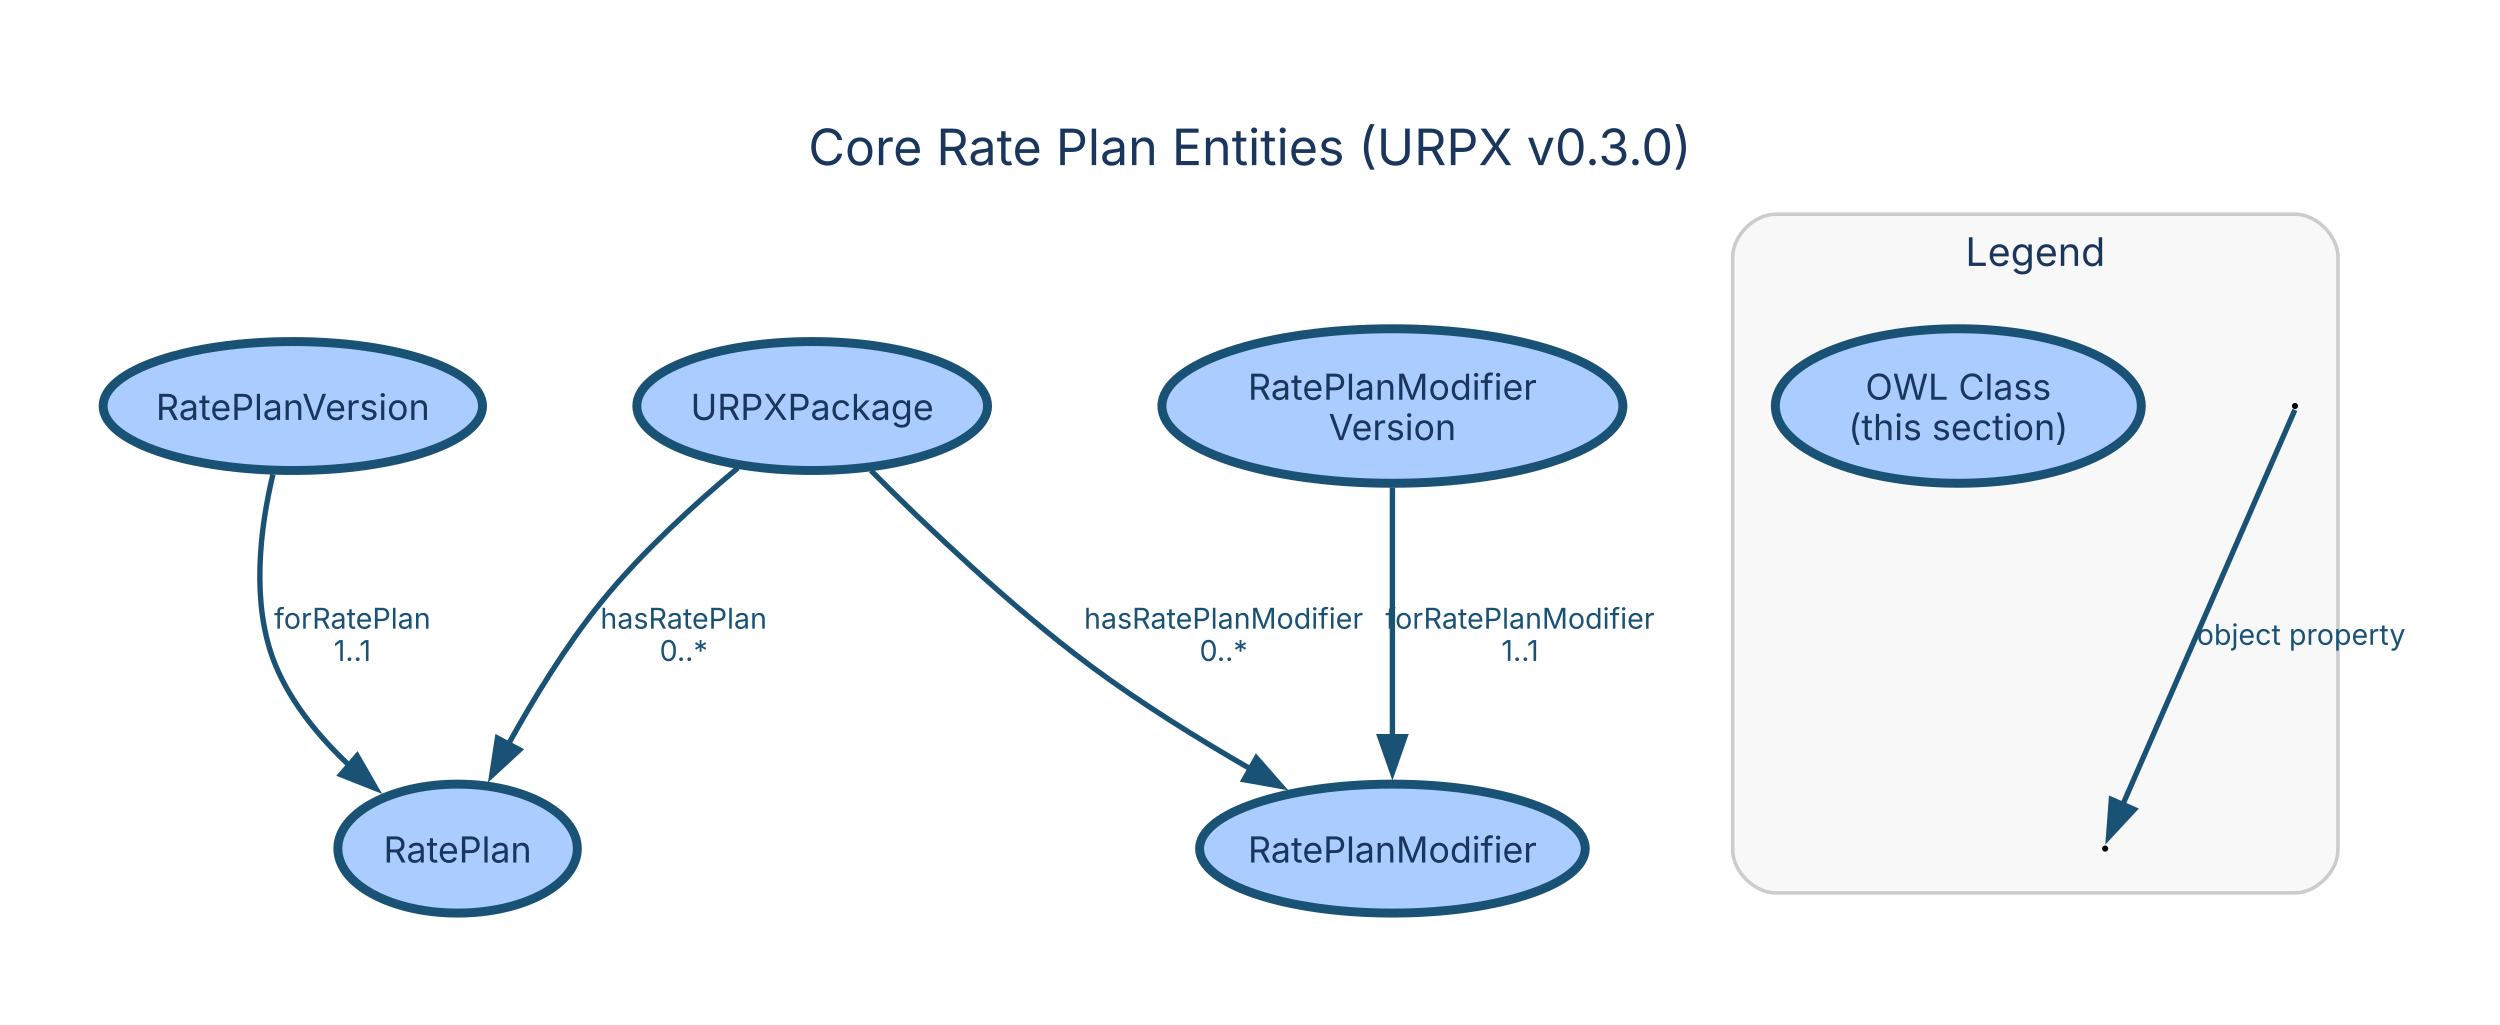
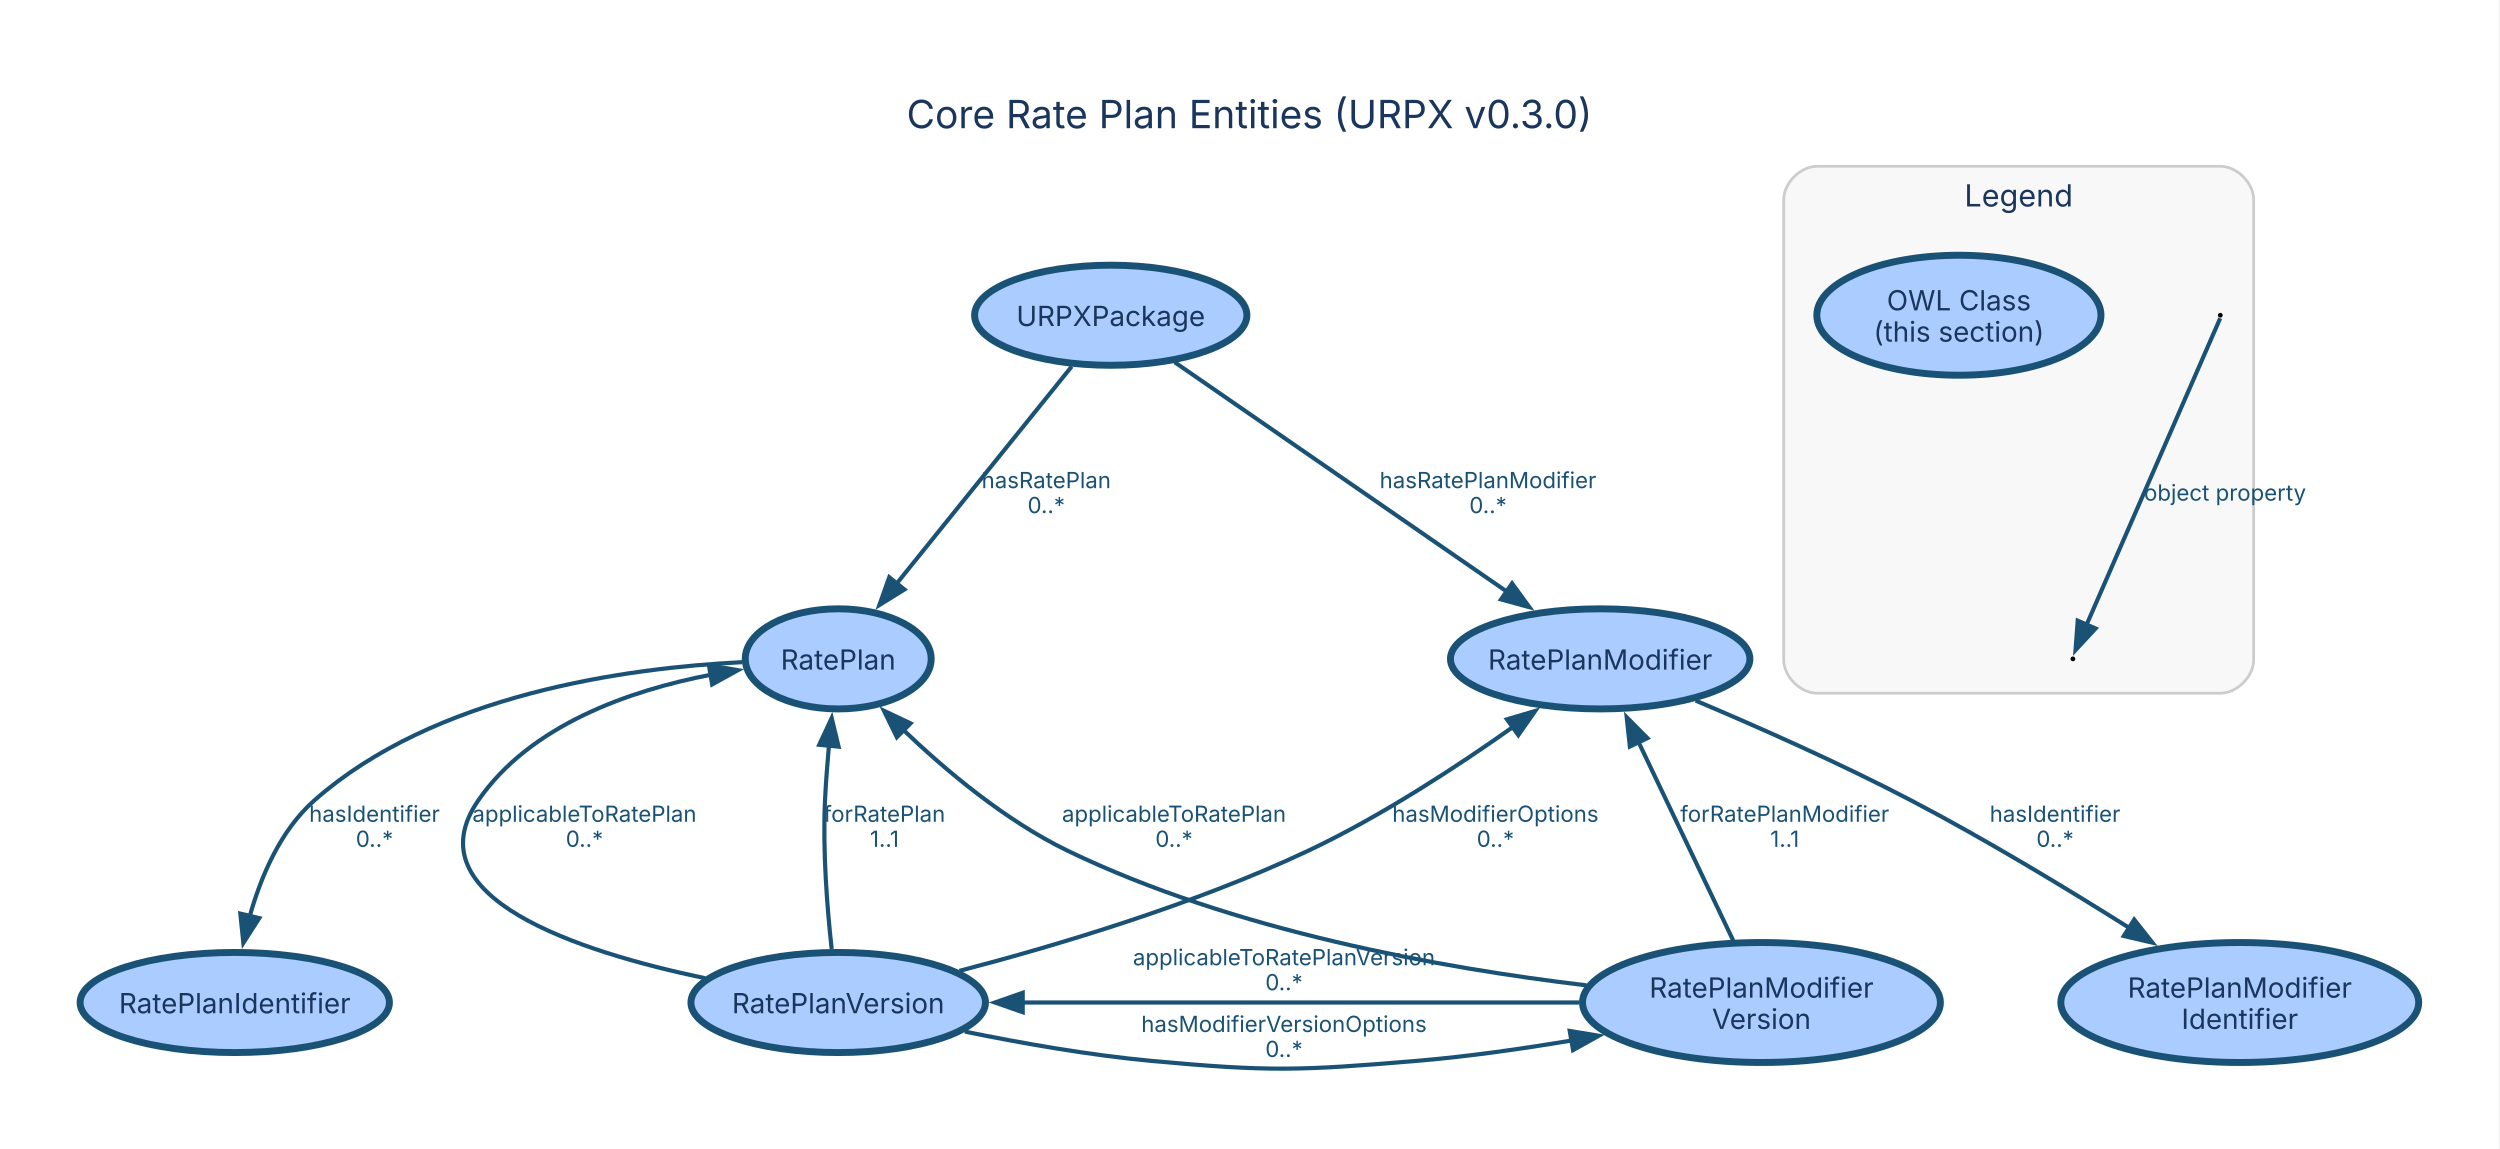
- <svg xmlns="http://www.w3.org/2000/svg" width="698pt" height="286pt" viewBox="0.00 0.00 698.00 286.00">
-   <g id="graph0" class="graph" transform="scale(1 1) rotate(0) translate(28.8 257.29)">
-     <polygon fill="white" stroke="none" points="-28.8,28.8 -28.8,-257.29 669.1,-257.29 669.1,28.8 -28.8,28.8" />
-     <text xml:space="preserve" text-anchor="middle" x="320.15" y="-211.19" font-family="Inter, Helvetica, Arial, sans-serif" font-size="14.00" fill="#1a365d">Core Rate Plan Entities (URPX v0.3.0)</text>
+ <svg xmlns="http://www.w3.org/2000/svg" width="899pt" height="413pt" viewBox="0.00 0.00 899.00 413.00">
+   <g id="graph0" class="graph" transform="scale(1 1) rotate(0) translate(28.8 384.33)">
+     <polygon fill="white" stroke="none" points="-28.8,28.8 -28.8,-384.33 869.77,-384.33 869.77,28.8 -28.8,28.8" />
+     <text xml:space="preserve" text-anchor="middle" x="420.48" y="-338.23" font-family="Inter, Helvetica, Arial, sans-serif" font-size="14.00" fill="#1a365d">Core Rate Plan Entities (URPX v0.3.0)</text>
    <g id="clust4" class="cluster">
-       <path fill="#f8f8f8" stroke="#cccccc" d="M466.96,-8C466.96,-8 611.96,-8 611.96,-8 617.96,-8 623.96,-14 623.96,-20 623.96,-20 623.96,-185.49 623.96,-185.49 623.96,-191.49 617.96,-197.49 611.96,-197.49 611.96,-197.49 466.96,-197.49 466.96,-197.49 460.96,-197.49 454.96,-191.49 454.96,-185.49 454.96,-185.49 454.96,-20 454.96,-20 454.96,-14 460.96,-8 466.96,-8" />
-       <text xml:space="preserve" text-anchor="middle" x="539.46" y="-183.04" font-family="Inter, Helvetica, Arial, sans-serif" font-size="11.00" fill="#1a365d">Legend</text>
+       <path fill="#f8f8f8" stroke="#cccccc" d="M624.62,-135.04C624.62,-135.04 769.62,-135.04 769.62,-135.04 775.62,-135.04 781.62,-141.04 781.62,-147.04 781.62,-147.04 781.62,-312.53 781.62,-312.53 781.62,-318.53 775.62,-324.53 769.62,-324.53 769.62,-324.53 624.62,-324.53 624.62,-324.53 618.62,-324.53 612.62,-318.53 612.62,-312.53 612.62,-312.53 612.62,-147.04 612.62,-147.04 612.62,-141.04 618.62,-135.04 624.62,-135.04" />
+       <text xml:space="preserve" text-anchor="middle" x="697.12" y="-310.08" font-family="Inter, Helvetica, Arial, sans-serif" font-size="11.00" fill="#1a365d">Legend</text>
    </g>
    <g id="node1" class="node">
-       <ellipse fill="#aaccff" stroke="#1a5276" stroke-width="2.5" cx="197.96" cy="-143.93" rx="48.96" ry="18" />
-       <text xml:space="preserve" text-anchor="middle" x="197.96" y="-140.05" font-family="Inter, Helvetica, Arial, sans-serif" font-size="10.00" fill="#1a365d">URPXPackage</text>
+       <ellipse fill="#aaccff" stroke="#1a5276" stroke-width="2.5" cx="370.62" cy="-270.97" rx="48.96" ry="18" />
+       <text xml:space="preserve" text-anchor="middle" x="370.62" y="-267.09" font-family="Inter, Helvetica, Arial, sans-serif" font-size="10.00" fill="#1a365d">URPXPackage</text>
    </g>
    <g id="node2" class="node">
-       <ellipse fill="#aaccff" stroke="#1a5276" stroke-width="2.5" cx="98.96" cy="-20.36" rx="33.43" ry="18" />
-       <text xml:space="preserve" text-anchor="middle" x="98.96" y="-16.48" font-family="Inter, Helvetica, Arial, sans-serif" font-size="10.00" fill="#1a365d">RatePlan</text>
+       <ellipse fill="#aaccff" stroke="#1a5276" stroke-width="2.5" cx="272.62" cy="-147.4" rx="33.43" ry="18" />
+       <text xml:space="preserve" text-anchor="middle" x="272.62" y="-143.53" font-family="Inter, Helvetica, Arial, sans-serif" font-size="10.00" fill="#1a365d">RatePlan</text>
    </g>
    <g id="edge1" class="edge">
-       <path fill="none" stroke="#1a5276" stroke-width="1.5" d="M177.22,-126.65C165.27,-116.67 150.44,-103.17 139.21,-89.36 129.23,-77.1 120.08,-62.09 113.03,-49.3" />
-       <polygon fill="#1a5276" stroke="#1a5276" stroke-width="1.5" points="116.27,-47.94 108.48,-40.76 110.09,-51.23 116.27,-47.94" />
-       <text xml:space="preserve" text-anchor="middle" x="162.08" y="-81.76" font-family="Inter, Helvetica, Arial, sans-serif" font-size="8.00" fill="#1a5276">hasRatePlan</text>
-       <text xml:space="preserve" text-anchor="middle" x="162.08" y="-72.76" font-family="Inter, Helvetica, Arial, sans-serif" font-size="8.00" fill="#1a5276">0..*</text>
+       <path fill="none" stroke="#1a5276" stroke-width="1.5" d="M356.58,-252.55C340.09,-232.1 312.59,-197.98 293.58,-174.4" />
+       <polygon fill="#1a5276" stroke="#1a5276" stroke-width="1.5" points="296.43,-172.36 287.43,-166.77 290.98,-176.75 296.43,-172.36" />
+       <text xml:space="preserve" text-anchor="middle" x="347.43" y="-208.8" font-family="Inter, Helvetica, Arial, sans-serif" font-size="8.00" fill="#1a5276">hasRatePlan</text>
+       <text xml:space="preserve" text-anchor="middle" x="347.43" y="-199.8" font-family="Inter, Helvetica, Arial, sans-serif" font-size="8.00" fill="#1a5276">0..*</text>
+     </g>
+     <g id="node5" class="node">
+       <ellipse fill="#aaccff" stroke="#1a5276" stroke-width="2.5" cx="546.62" cy="-147.4" rx="53.84" ry="18" />
+       <text xml:space="preserve" text-anchor="middle" x="546.62" y="-143.53" font-family="Inter, Helvetica, Arial, sans-serif" font-size="10.00" fill="#1a365d">RatePlanModifier</text>
+     </g>
+     <g id="edge2" class="edge">
+       <path fill="none" stroke="#1a5276" stroke-width="1.5" d="M393.63,-254.07C424.16,-232.99 478.27,-195.61 513.28,-171.43" />
+       <polygon fill="#1a5276" stroke="#1a5276" stroke-width="1.5" points="514.94,-174.54 521.18,-165.98 510.96,-168.78 514.94,-174.54" />
+       <text xml:space="preserve" text-anchor="middle" x="506.28" y="-208.8" font-family="Inter, Helvetica, Arial, sans-serif" font-size="8.00" fill="#1a5276">hasRatePlanModifier</text>
+       <text xml:space="preserve" text-anchor="middle" x="506.28" y="-199.8" font-family="Inter, Helvetica, Arial, sans-serif" font-size="8.00" fill="#1a5276">0..*</text>
+     </g>
+     <g id="node3" class="node">
+       <ellipse fill="#aaccff" stroke="#1a5276" stroke-width="2.5" cx="55.62" cy="-23.83" rx="55.62" ry="18" />
+       <text xml:space="preserve" text-anchor="middle" x="55.62" y="-19.96" font-family="Inter, Helvetica, Arial, sans-serif" font-size="10.00" fill="#1a365d">RatePlanIdentifier</text>
+     </g>
+     <g id="edge3" class="edge">
+       <path fill="none" stroke="#1a5276" stroke-width="1.5" d="M238.04,-146.21C196.58,-144.17 127.31,-134.7 84.12,-96.4 72,-85.65 64.97,-69.06 60.93,-54.56" />
+       <polygon fill="#1a5276" stroke="#1a5276" stroke-width="1.5" points="64.43,-54.17 58.71,-45.25 57.62,-55.79 64.43,-54.17" />
+       <text xml:space="preserve" text-anchor="middle" x="105.87" y="-88.8" font-family="Inter, Helvetica, Arial, sans-serif" font-size="8.00" fill="#1a5276">hasIdentifier</text>
+       <text xml:space="preserve" text-anchor="middle" x="105.87" y="-79.8" font-family="Inter, Helvetica, Arial, sans-serif" font-size="8.00" fill="#1a5276">0..*</text>
    </g>
    <g id="node4" class="node">
-       <ellipse fill="#aaccff" stroke="#1a5276" stroke-width="2.5" cx="359.96" cy="-20.36" rx="53.84" ry="18" />
-       <text xml:space="preserve" text-anchor="middle" x="359.96" y="-16.48" font-family="Inter, Helvetica, Arial, sans-serif" font-size="10.00" fill="#1a365d">RatePlanModifier</text>
-     </g>
-     <g id="edge2" class="edge">
-       <path fill="none" stroke="#1a5276" stroke-width="1.5" d="M214.36,-125.93C229.51,-110.7 253.04,-88.23 275.71,-71.36 289.62,-61 305.83,-50.96 320.28,-42.63" />
-       <polygon fill="#1a5276" stroke="#1a5276" stroke-width="1.5" points="321.97,-45.69 328.95,-37.73 318.53,-39.6 321.97,-45.69" />
-       <text xml:space="preserve" text-anchor="middle" x="312.83" y="-81.76" font-family="Inter, Helvetica, Arial, sans-serif" font-size="8.00" fill="#1a5276">hasRatePlanModifier</text>
-       <text xml:space="preserve" text-anchor="middle" x="312.83" y="-72.76" font-family="Inter, Helvetica, Arial, sans-serif" font-size="8.00" fill="#1a5276">0..*</text>
-     </g>
-     <g id="node3" class="node">
-       <ellipse fill="#aaccff" stroke="#1a5276" stroke-width="2.5" cx="52.96" cy="-143.93" rx="52.96" ry="18" />
-       <text xml:space="preserve" text-anchor="middle" x="52.96" y="-140.05" font-family="Inter, Helvetica, Arial, sans-serif" font-size="10.00" fill="#1a365d">RatePlanVersion</text>
-     </g>
-     <g id="edge3" class="edge">
-       <path fill="none" stroke="#1a5276" stroke-width="1.5" d="M47.41,-124.84C43.83,-109.91 41.04,-88.47 48.21,-71.36 52.61,-60.83 60.44,-51.4 68.64,-43.64" />
-       <polygon fill="#1a5276" stroke="#1a5276" stroke-width="1.5" points="70.92,-46.29 76.19,-37.1 66.34,-41 70.92,-46.29" />
-       <text xml:space="preserve" text-anchor="middle" x="69.58" y="-81.76" font-family="Inter, Helvetica, Arial, sans-serif" font-size="8.00" fill="#1a5276">forRatePlan</text>
-       <text xml:space="preserve" text-anchor="middle" x="69.58" y="-72.76" font-family="Inter, Helvetica, Arial, sans-serif" font-size="8.00" fill="#1a5276">1..1</text>
-     </g>
-     <g id="node5" class="node">
-       <ellipse fill="#aaccff" stroke="#1a5276" stroke-width="2.5" cx="359.96" cy="-143.93" rx="64.35" ry="21.57" />
-       <text xml:space="preserve" text-anchor="middle" x="359.96" y="-145.68" font-family="Inter, Helvetica, Arial, sans-serif" font-size="10.00" fill="#1a365d">RatePlanModifier</text>
-       <text xml:space="preserve" text-anchor="middle" x="359.96" y="-134.43" font-family="Inter, Helvetica, Arial, sans-serif" font-size="10.00" fill="#1a365d">Version</text>
+       <ellipse fill="#aaccff" stroke="#1a5276" stroke-width="2.5" cx="272.62" cy="-23.83" rx="52.96" ry="18" />
+       <text xml:space="preserve" text-anchor="middle" x="272.62" y="-19.96" font-family="Inter, Helvetica, Arial, sans-serif" font-size="10.00" fill="#1a365d">RatePlanVersion</text>
    </g>
    <g id="edge4" class="edge">
-       <path fill="none" stroke="#1a5276" stroke-width="1.5" d="M359.96,-121.19C359.96,-101.76 359.96,-73.09 359.96,-51.45" />
-       <polygon fill="#1a5276" stroke="#1a5276" stroke-width="1.5" points="363.46,-51.61 359.96,-41.61 356.46,-51.61 363.46,-51.61" />
-       <text xml:space="preserve" text-anchor="middle" x="395.58" y="-81.76" font-family="Inter, Helvetica, Arial, sans-serif" font-size="8.00" fill="#1a5276">forRatePlanModifier</text>
-       <text xml:space="preserve" text-anchor="middle" x="395.58" y="-72.76" font-family="Inter, Helvetica, Arial, sans-serif" font-size="8.00" fill="#1a5276">1..1</text>
+       <path fill="none" stroke="#1a5276" stroke-width="1.5" d="M224.81,-32.55C178.78,-42.18 119.36,-61.76 143.12,-96.4 161.79,-123.62 197.54,-136.02 226.75,-141.68" />
+       <polygon fill="#1a5276" stroke="#1a5276" stroke-width="1.5" points="226.12,-145.12 236.57,-143.33 227.29,-138.22 226.12,-145.12" />
+       <text xml:space="preserve" text-anchor="middle" x="181.37" y="-88.8" font-family="Inter, Helvetica, Arial, sans-serif" font-size="8.00" fill="#1a5276">applicableToRatePlan</text>
+       <text xml:space="preserve" text-anchor="middle" x="181.37" y="-79.8" font-family="Inter, Helvetica, Arial, sans-serif" font-size="8.00" fill="#1a5276">0..*</text>
+     </g>
+     <g id="edge5" class="edge">
+       <path fill="none" stroke="#1a5276" stroke-width="1.5" d="M270.27,-43.06C268.67,-57.52 267.01,-78.24 267.87,-96.4 268.18,-102.88 268.71,-109.81 269.3,-116.38" />
+       <polygon fill="#1a5276" stroke="#1a5276" stroke-width="1.5" points="265.8,-116.51 270.27,-126.12 272.76,-115.82 265.8,-116.51" />
+       <text xml:space="preserve" text-anchor="middle" x="289.24" y="-88.8" font-family="Inter, Helvetica, Arial, sans-serif" font-size="8.00" fill="#1a5276">forRatePlan</text>
+       <text xml:space="preserve" text-anchor="middle" x="289.24" y="-79.8" font-family="Inter, Helvetica, Arial, sans-serif" font-size="8.00" fill="#1a5276">1..1</text>
+     </g>
+     <g id="edge6" class="edge">
+       <path fill="none" stroke="#1a5276" stroke-width="1.5" d="M316.19,-35.2C351.05,-44.3 400.7,-59.09 441.62,-78.4 467.71,-90.71 495,-108.56 515.21,-122.88" />
+       <polygon fill="#1a5276" stroke="#1a5276" stroke-width="1.5" points="513.1,-125.66 523.26,-128.67 517.19,-119.98 513.1,-125.66" />
+       <text xml:space="preserve" text-anchor="middle" x="508.95" y="-88.8" font-family="Inter, Helvetica, Arial, sans-serif" font-size="8.00" fill="#1a5276">hasModifierOptions</text>
+       <text xml:space="preserve" text-anchor="middle" x="508.95" y="-79.8" font-family="Inter, Helvetica, Arial, sans-serif" font-size="8.00" fill="#1a5276">0..*</text>
+     </g>
+     <g id="node7" class="node">
+       <ellipse fill="#aaccff" stroke="#1a5276" stroke-width="2.5" cx="604.62" cy="-23.83" rx="64.35" ry="21.57" />
+       <text xml:space="preserve" text-anchor="middle" x="604.62" y="-25.58" font-family="Inter, Helvetica, Arial, sans-serif" font-size="10.00" fill="#1a365d">RatePlanModifier</text>
+       <text xml:space="preserve" text-anchor="middle" x="604.62" y="-14.33" font-family="Inter, Helvetica, Arial, sans-serif" font-size="10.00" fill="#1a365d">Version</text>
+     </g>
+     <g id="edge7" class="edge">
+       <path fill="none" stroke="#1a5276" stroke-width="1.5" d="M318.13,-13.38C338.55,-9.2 363.01,-4.89 385.3,-2.83 427.45,1.06 438.36,0.71 480.55,-2.83 498.77,-4.36 518.33,-7.14 536.42,-10.18" />
+       <polygon fill="#1a5276" stroke="#1a5276" stroke-width="1.5" points="535.67,-13.6 546.12,-11.87 536.87,-6.71 535.67,-13.6" />
+       <text xml:space="preserve" text-anchor="middle" x="432.92" y="-13.23" font-family="Inter, Helvetica, Arial, sans-serif" font-size="8.00" fill="#1a5276">hasModifierVersionOptions</text>
+       <text xml:space="preserve" text-anchor="middle" x="432.92" y="-4.23" font-family="Inter, Helvetica, Arial, sans-serif" font-size="8.00" fill="#1a5276">0..*</text>
    </g>
    <g id="node6" class="node">
-       <ellipse fill="#aaccff" stroke="#1a5276" stroke-width="2.5" cx="517.96" cy="-143.93" rx="51.09" ry="21.57" />
-       <text xml:space="preserve" text-anchor="middle" x="517.96" y="-145.68" font-family="Inter, Helvetica, Arial, sans-serif" font-size="10.00" fill="#1a365d">OWL Class</text>
-       <text xml:space="preserve" text-anchor="middle" x="517.96" y="-134.43" font-family="Inter, Helvetica, Arial, sans-serif" font-size="10.00" fill="#1a365d">(this section)</text>
+       <ellipse fill="#aaccff" stroke="#1a5276" stroke-width="2.5" cx="776.62" cy="-23.83" rx="64.35" ry="21.57" />
+       <text xml:space="preserve" text-anchor="middle" x="776.62" y="-25.58" font-family="Inter, Helvetica, Arial, sans-serif" font-size="10.00" fill="#1a365d">RatePlanModifier</text>
+       <text xml:space="preserve" text-anchor="middle" x="776.62" y="-14.33" font-family="Inter, Helvetica, Arial, sans-serif" font-size="10.00" fill="#1a365d">Identifier</text>
    </g>
-     <g id="node7" class="node">
-       <ellipse fill="black" stroke="black" cx="611.96" cy="-143.93" rx="0.36" ry="0.36" />
+     <g id="edge8" class="edge">
+       <path fill="none" stroke="#1a5276" stroke-width="1.5" d="M580.96,-132.39C603.4,-122.91 633.15,-109.74 658.62,-96.4 685.37,-82.39 714.38,-64.83 736.95,-50.61" />
+       <polygon fill="#1a5276" stroke="#1a5276" stroke-width="1.5" points="738.66,-53.66 745.23,-45.34 734.91,-47.75 738.66,-53.66" />
+       <text xml:space="preserve" text-anchor="middle" x="710.19" y="-88.8" font-family="Inter, Helvetica, Arial, sans-serif" font-size="8.00" fill="#1a5276">hasIdentifier</text>
+       <text xml:space="preserve" text-anchor="middle" x="710.19" y="-79.8" font-family="Inter, Helvetica, Arial, sans-serif" font-size="8.00" fill="#1a5276">0..*</text>
+     </g>
+     <g id="edge9" class="edge">
+       <path fill="none" stroke="#1a5276" stroke-width="1.5" d="M541.7,-29.99C489.57,-36.19 414.65,-49.61 355.12,-78.4 332.77,-89.21 311.25,-107.28 295.8,-122.08" />
+       <polygon fill="#1a5276" stroke="#1a5276" stroke-width="1.5" points="293.71,-119.23 289.06,-128.74 298.63,-124.21 293.71,-119.23" />
+       <text xml:space="preserve" text-anchor="middle" x="393.37" y="-88.8" font-family="Inter, Helvetica, Arial, sans-serif" font-size="8.00" fill="#1a5276">applicableToRatePlan</text>
+       <text xml:space="preserve" text-anchor="middle" x="393.37" y="-79.8" font-family="Inter, Helvetica, Arial, sans-serif" font-size="8.00" fill="#1a5276">0..*</text>
+     </g>
+     <g id="edge10" class="edge">
+       <path fill="none" stroke="#1a5276" stroke-width="1.5" d="M539.14,-23.83C481.14,-23.83 396.88,-23.83 338.7,-23.83" />
+       <polygon fill="#1a5276" stroke="#1a5276" stroke-width="1.5" points="338.97,-20.33 328.97,-23.83 338.97,-27.33 338.97,-20.33" />
+       <text xml:space="preserve" text-anchor="middle" x="432.92" y="-37.23" font-family="Inter, Helvetica, Arial, sans-serif" font-size="8.00" fill="#1a5276">applicableToRatePlanVersion</text>
+       <text xml:space="preserve" text-anchor="middle" x="432.92" y="-28.23" font-family="Inter, Helvetica, Arial, sans-serif" font-size="8.00" fill="#1a5276">0..*</text>
+     </g>
+     <g id="edge11" class="edge">
+       <path fill="none" stroke="#1a5276" stroke-width="1.5" d="M594.46,-46.12C585.02,-65.91 570.88,-95.56 560.41,-117.49" />
+       <polygon fill="#1a5276" stroke="#1a5276" stroke-width="1.5" points="557.3,-115.88 556.16,-126.41 563.62,-118.9 557.3,-115.88" />
+       <text xml:space="preserve" text-anchor="middle" x="612.98" y="-88.8" font-family="Inter, Helvetica, Arial, sans-serif" font-size="8.00" fill="#1a5276">forRatePlanModifier</text>
+       <text xml:space="preserve" text-anchor="middle" x="612.98" y="-79.8" font-family="Inter, Helvetica, Arial, sans-serif" font-size="8.00" fill="#1a5276">1..1</text>
    </g>
    <g id="node8" class="node">
-       <ellipse fill="black" stroke="black" cx="558.96" cy="-20.36" rx="0.36" ry="0.36" />
+       <ellipse fill="#aaccff" stroke="#1a5276" stroke-width="2.5" cx="675.62" cy="-270.97" rx="51.09" ry="21.57" />
+       <text xml:space="preserve" text-anchor="middle" x="675.62" y="-272.72" font-family="Inter, Helvetica, Arial, sans-serif" font-size="10.00" fill="#1a365d">OWL Class</text>
+       <text xml:space="preserve" text-anchor="middle" x="675.62" y="-261.47" font-family="Inter, Helvetica, Arial, sans-serif" font-size="10.00" fill="#1a365d">(this section)</text>
    </g>
-     <g id="edge5" class="edge">
-       <path fill="none" stroke="#1a5276" stroke-width="1.5" d="M611.92,-142.84C610.62,-139.85 576.56,-61.75 563.76,-32.38" />
-       <polygon fill="#1a5276" stroke="#1a5276" stroke-width="1.5" points="567.11,-31.29 559.9,-23.53 560.69,-34.09 567.11,-31.29" />
-       <text xml:space="preserve" text-anchor="middle" x="613.67" y="-77.26" font-family="Inter, Helvetica, Arial, sans-serif" font-size="8.00" fill="#1a5276">object property</text>
+     <g id="node9" class="node">
+       <ellipse fill="black" stroke="black" cx="769.62" cy="-270.97" rx="0.36" ry="0.36" />
+     </g>
+     <g id="node10" class="node">
+       <ellipse fill="black" stroke="black" cx="716.62" cy="-147.4" rx="0.36" ry="0.36" />
+     </g>
+     <g id="edge12" class="edge">
+       <path fill="none" stroke="#1a5276" stroke-width="1.5" d="M769.58,-269.88C768.28,-266.89 734.23,-188.79 721.42,-159.42" />
+       <polygon fill="#1a5276" stroke="#1a5276" stroke-width="1.5" points="724.77,-158.33 717.56,-150.57 718.35,-161.13 724.77,-158.33" />
+       <text xml:space="preserve" text-anchor="middle" x="771.33" y="-204.3" font-family="Inter, Helvetica, Arial, sans-serif" font-size="8.00" fill="#1a5276">object property</text>
    </g>
  </g>
</svg>
